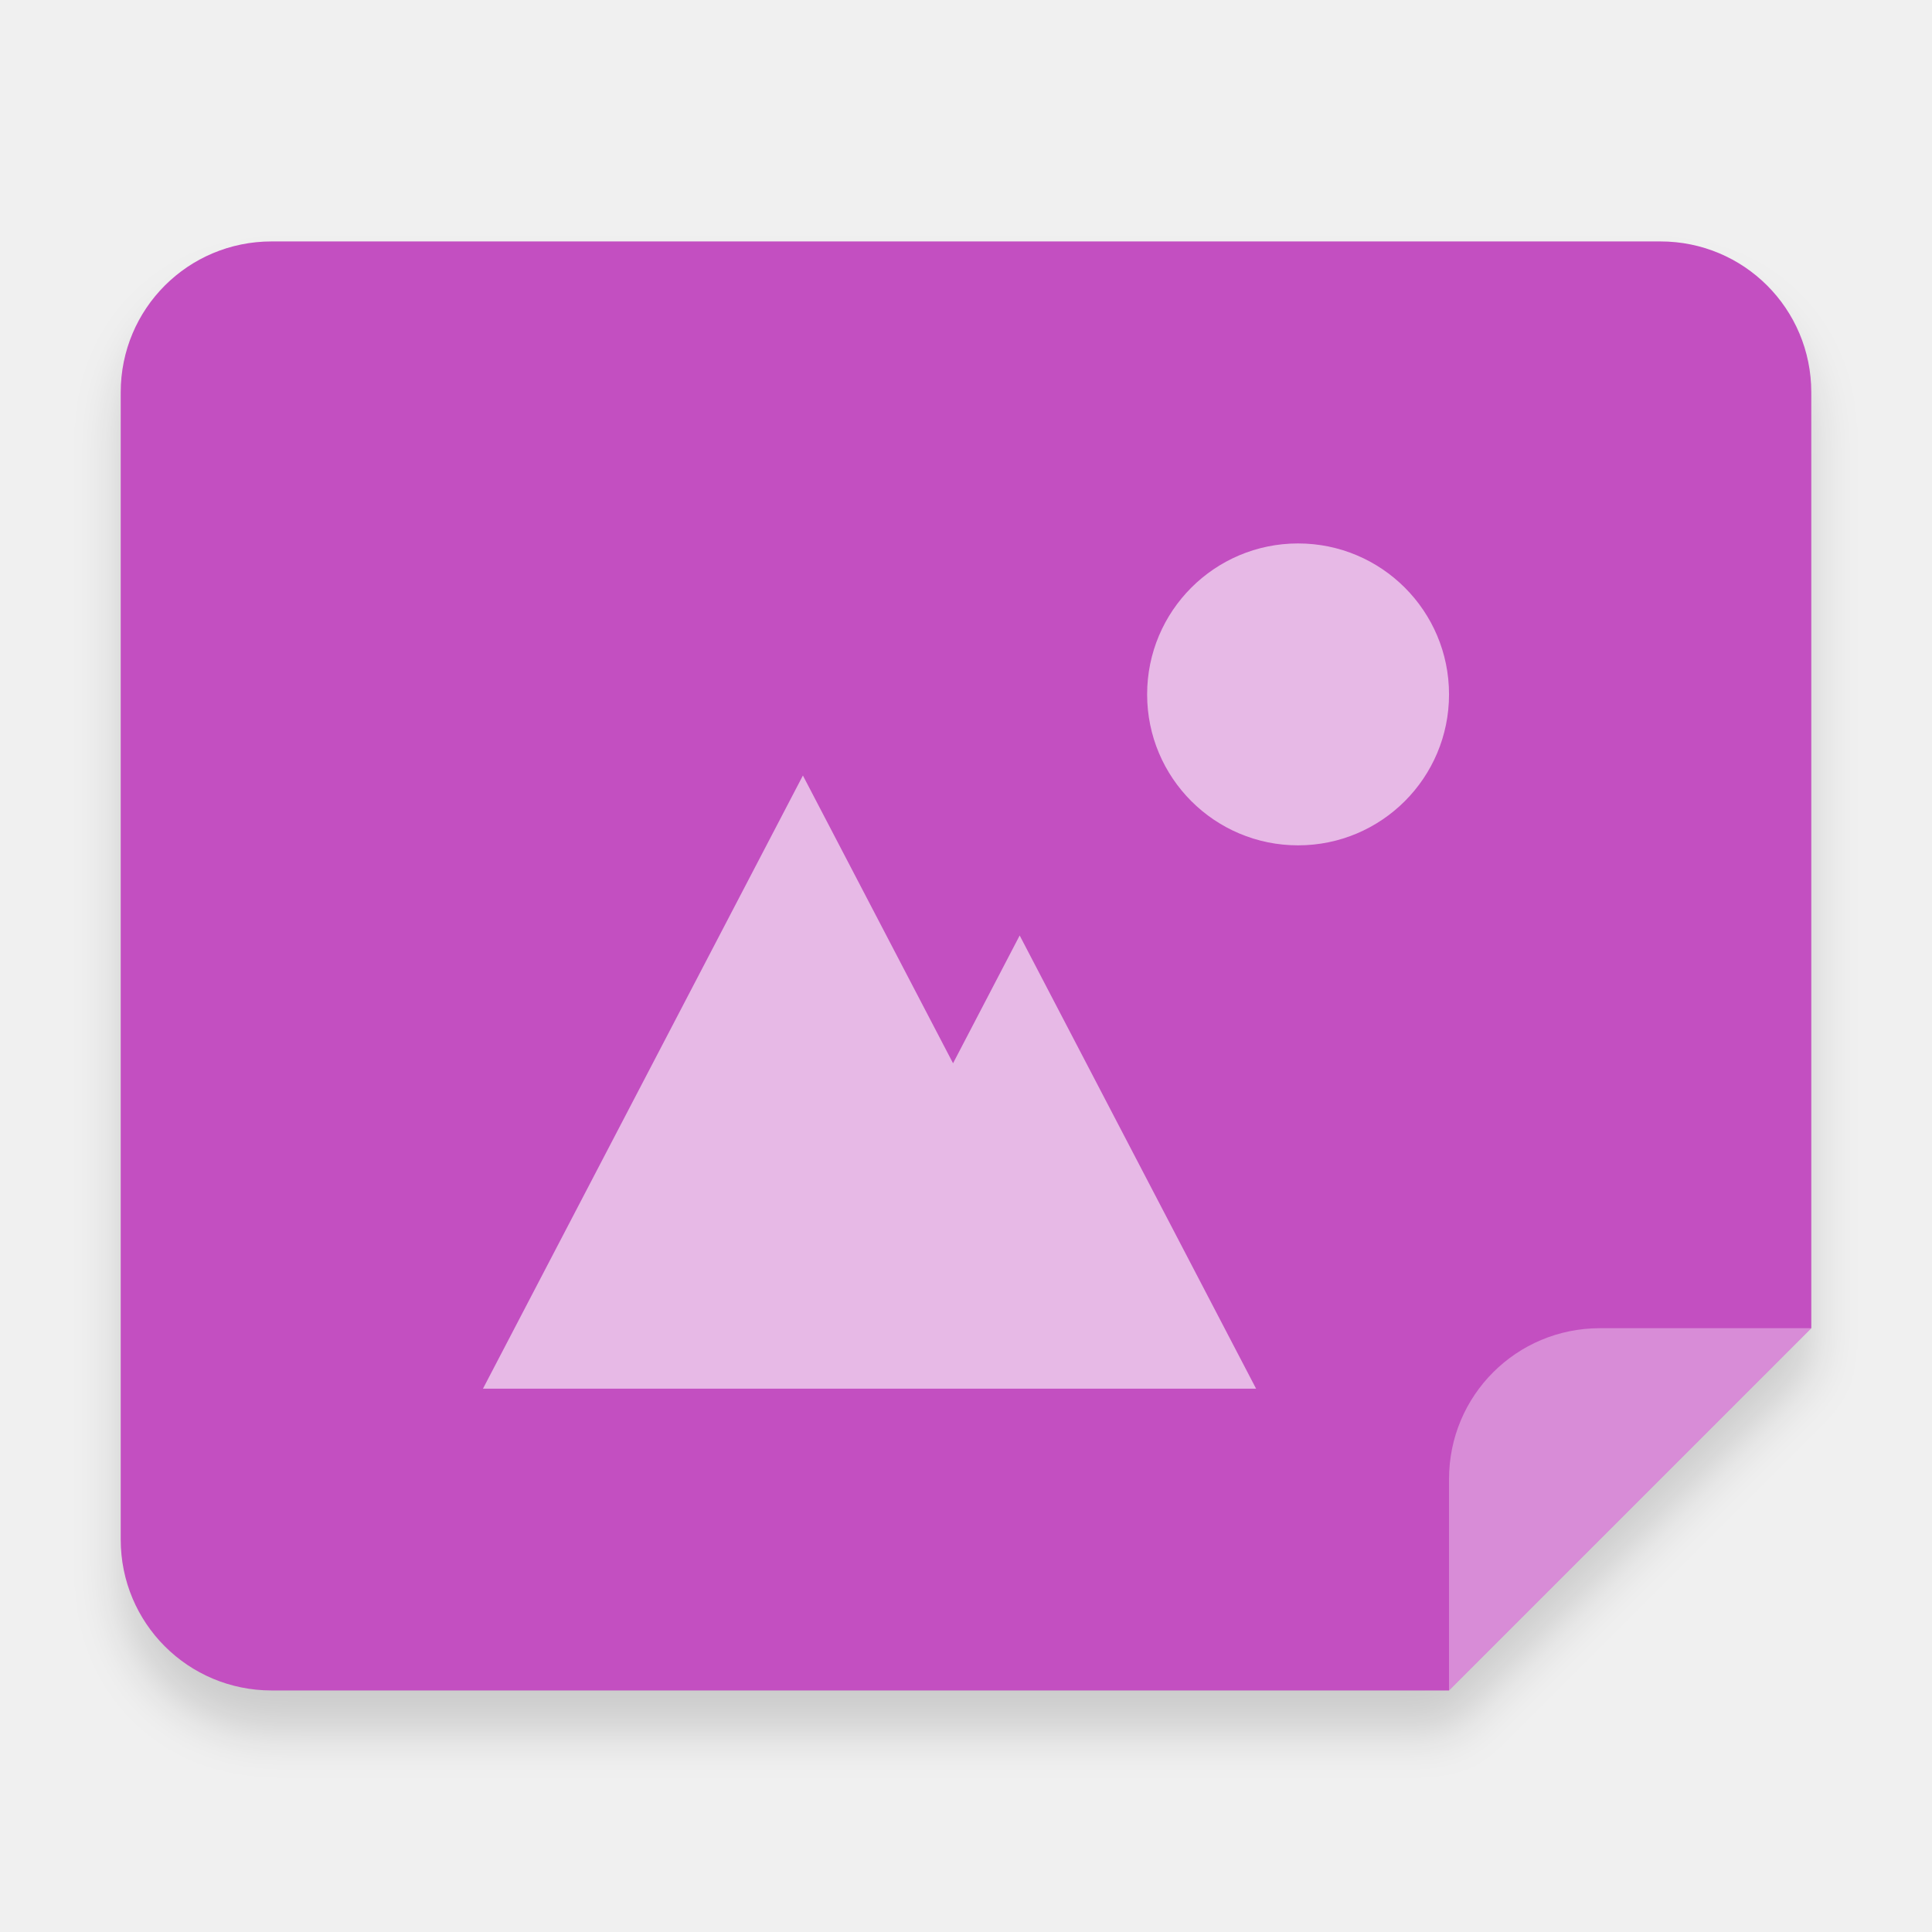
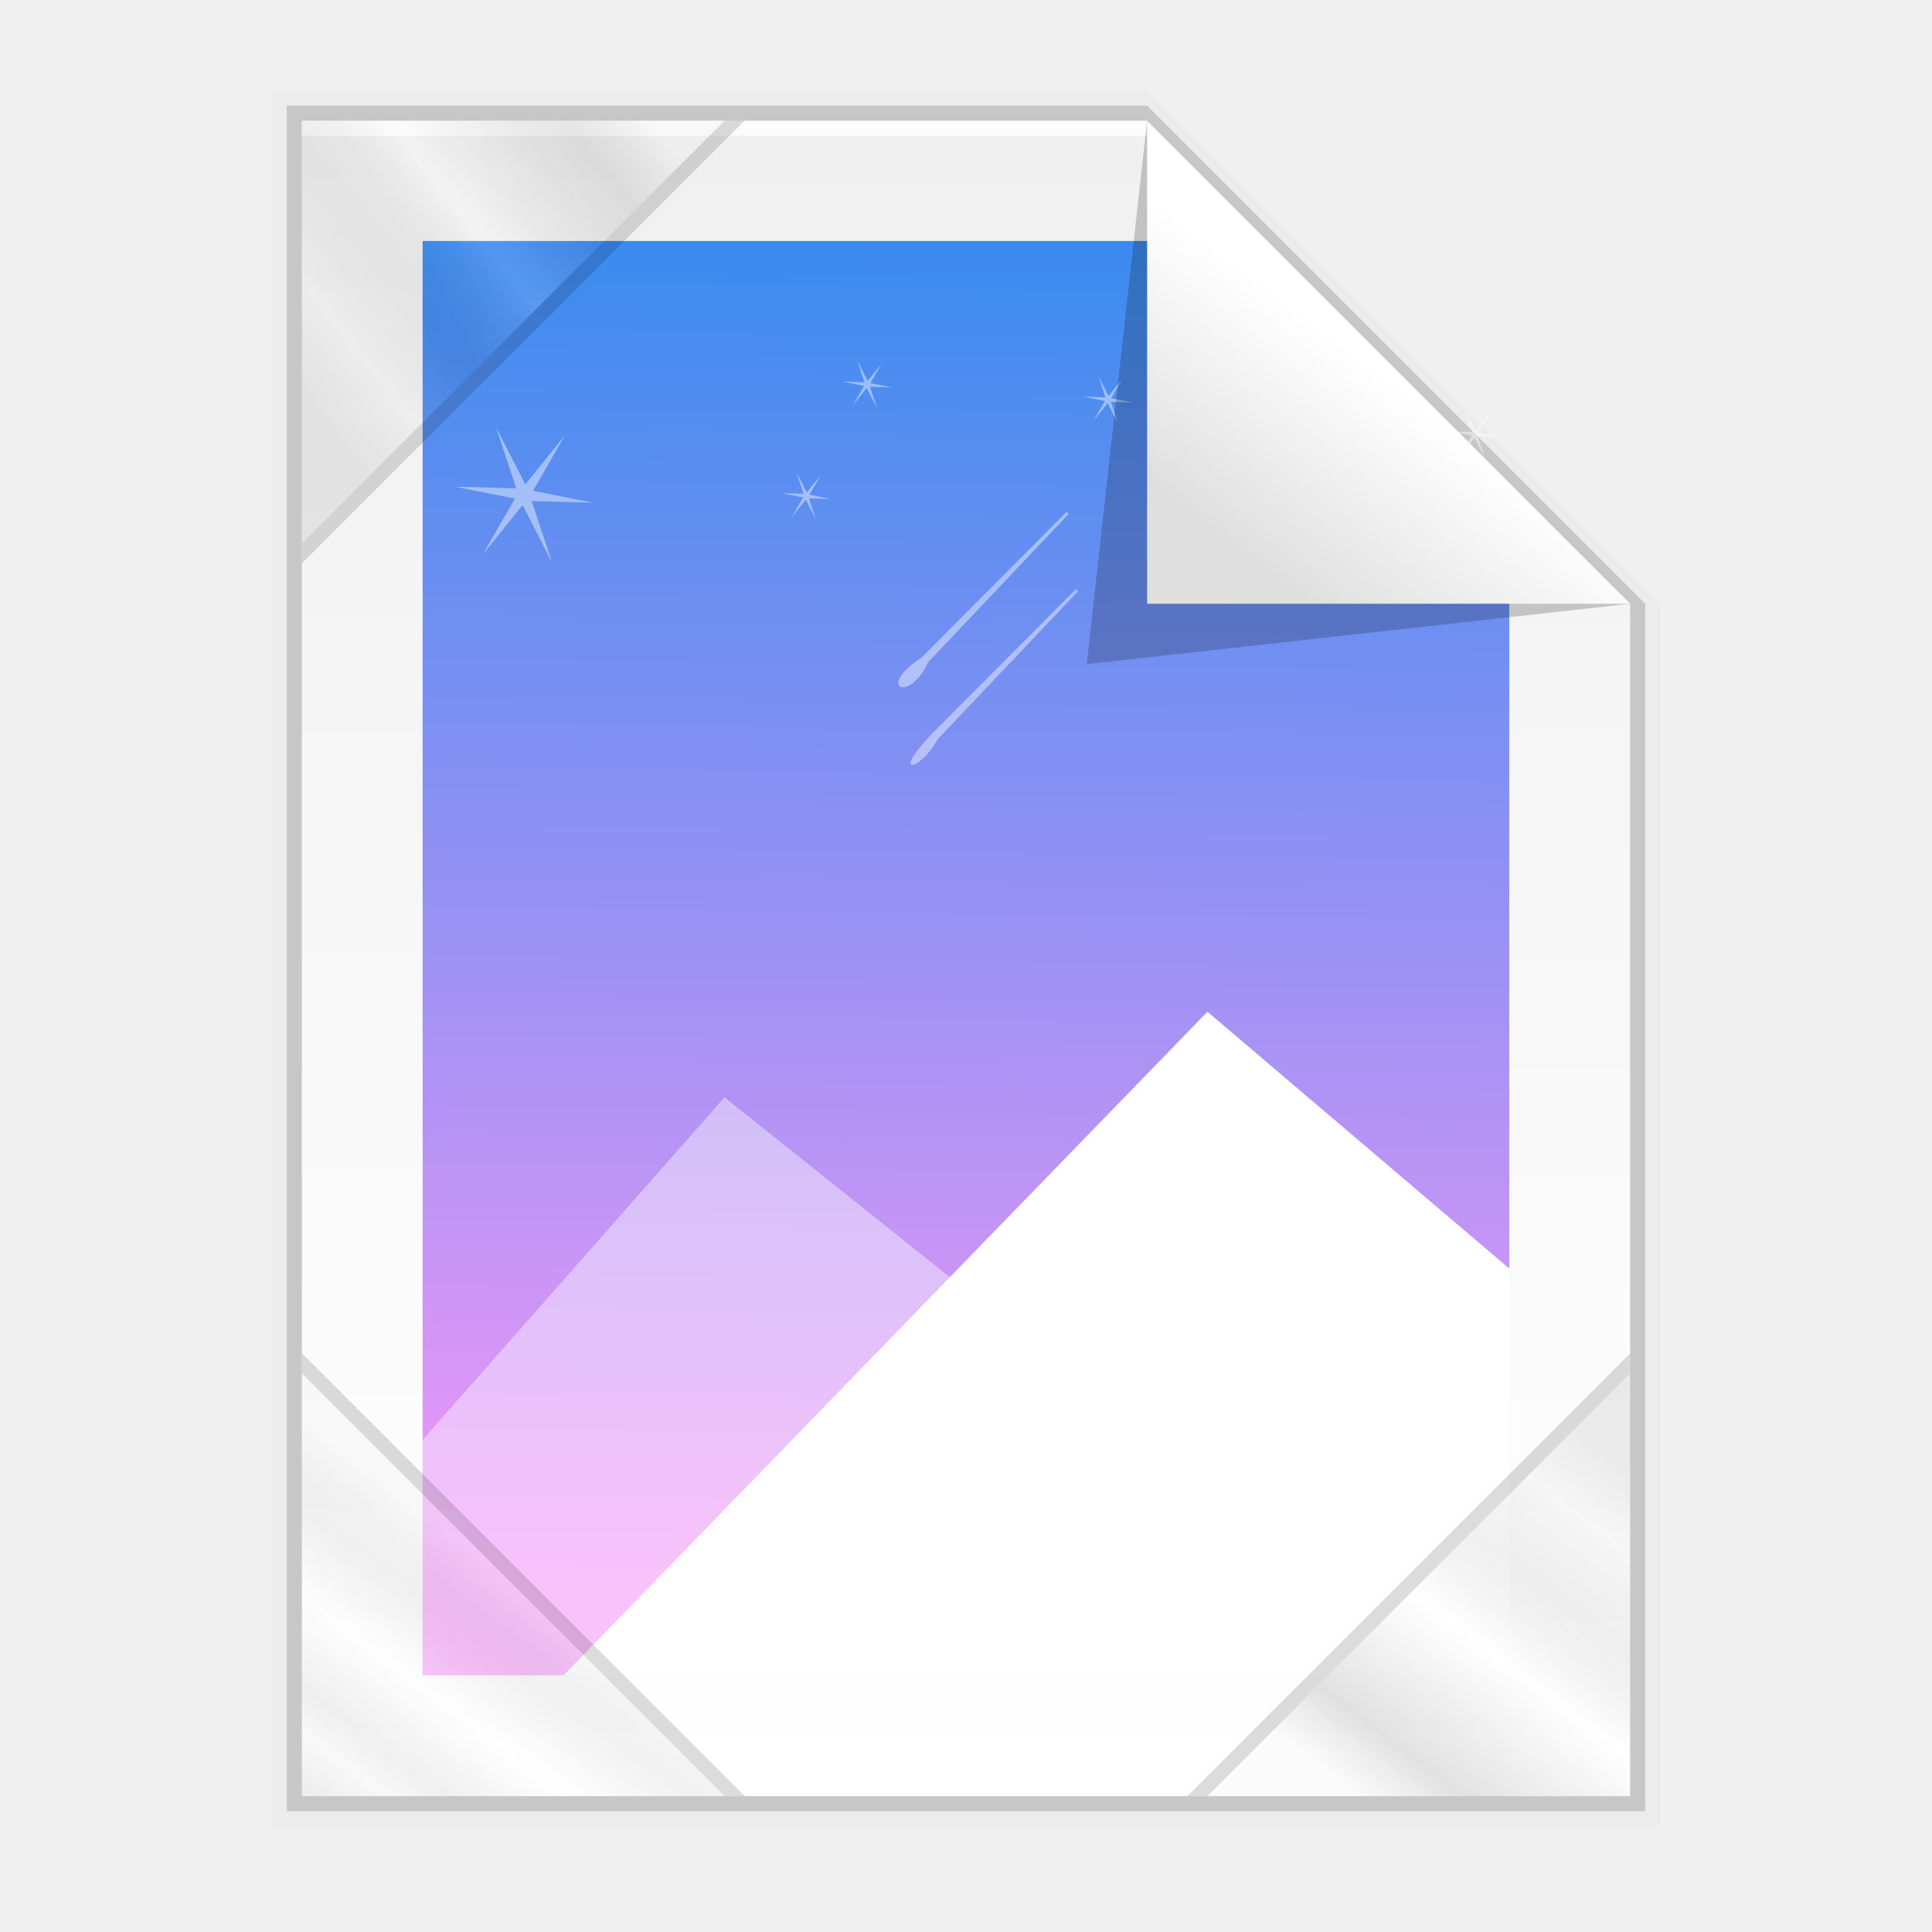
- <svg xmlns="http://www.w3.org/2000/svg" width="64" height="64" version="1.1" viewBox="0 0 16.933 16.933">
+ <svg xmlns="http://www.w3.org/2000/svg" xmlns:ns1="http://www.openswatchbook.org/uri/2009/osb" xmlns:xlink="http://www.w3.org/1999/xlink" height="128" viewBox="0 0 128 128" width="128">
  <defs>
-     <filter id="a" x="-.033" y="-.039" width="1.067" height="1.078" color-interpolation-filters="sRGB">
-       <feGaussianBlur stdDeviation="0.206" />
-     </filter>
+     <linearGradient id="l">
+       <stop offset="0" stop-color="#fe7dee" />
+       <stop offset="1" stop-color="#5390fe" />
+     </linearGradient>
+     <linearGradient id="g" ns1:paint="solid">
+       <stop offset="0" stop-opacity=".196" />
+     </linearGradient>
+     <linearGradient id="f" ns1:paint="solid">
+       <stop offset="0" stop-color="#fff" stop-opacity=".782" />
+     </linearGradient>
+     <linearGradient id="e" ns1:paint="solid">
+       <stop offset="0" stop-opacity=".018" />
+     </linearGradient>
+     <linearGradient id="d" ns1:paint="solid">
+       <stop offset="0" stop-opacity=".157" />
+     </linearGradient>
+     <linearGradient id="b">
+       <stop offset="0" stop-color="#fff" />
+       <stop offset="1" stop-color="#dfdfdf" />
+     </linearGradient>
+     <linearGradient id="a">
+       <stop offset="0" stop-color="#f0f0f0" />
+       <stop offset="1" stop-color="#fff" />
+     </linearGradient>
+     <linearGradient id="c">
+       <stop offset="0" stop-opacity="0" />
+       <stop offset="1" stop-opacity=".022" />
+     </linearGradient>
+     <linearGradient gradientTransform="translate(58.667 56.167) scale(1.33333)" xlink:href="#e" id="m" x1="125" y1="161.5" x2="195" y2="161.5" gradientUnits="userSpaceOnUse" />
+     <linearGradient gradientTransform="translate(58.667 56.167) scale(1.33333)" xlink:href="#d" id="n" x1="126" y1="161.5" x2="194" y2="161.5" gradientUnits="userSpaceOnUse" />
+     <linearGradient xlink:href="#a" id="o" gradientUnits="userSpaceOnUse" gradientTransform="matrix(2.92579 0 0 2.9282 201.838 201.731)" x1="24.117" y1="4.931" x2="24.058" y2="42.556" />
+     <linearGradient gradientTransform="translate(58.667 56.167) scale(1.33333)" xlink:href="#f" id="p" x1="127" y1="120.5" x2="169" y2="120.5" gradientUnits="userSpaceOnUse" />
+     <linearGradient gradientTransform="translate(58.667 56.167) scale(1.33333)" xlink:href="#g" id="r" x1="166" y1="133.472" x2="193" y2="133.472" gradientUnits="userSpaceOnUse" />
+     <linearGradient xlink:href="#b" id="s" gradientUnits="userSpaceOnUse" gradientTransform="matrix(3.34375 0 0 2.9282 188.009 201.41)" x1="33.094" y1="10.504" x2="29.904" y2="14.147" />
+     <linearGradient id="k">
+       <stop offset="0" stop-color="#f598f8" />
+       <stop offset="1" stop-color="#398bef" />
+     </linearGradient>
+     <linearGradient id="h">
+       <stop offset="0" stop-color="#d7d7d7" stop-opacity=".231" />
+       <stop offset=".146" stop-opacity=".199" />
+       <stop offset=".456" stop-color="#fff" stop-opacity=".251" />
+       <stop offset=".66" stop-opacity=".131" />
+       <stop offset=".834" stop-color="#a2a2a2" stop-opacity=".161" />
+       <stop offset="1" stop-opacity=".152" />
+     </linearGradient>
+     <linearGradient id="i">
+       <stop offset="0" stop-color="#d7d7d7" stop-opacity=".231" />
+       <stop offset=".231" stop-opacity=".11" />
+       <stop offset=".472" stop-color="#fff" stop-opacity=".147" />
+       <stop offset=".717" stop-opacity=".131" />
+       <stop offset=".834" stop-color="#a2a2a2" stop-opacity=".161" />
+       <stop offset="1" stop-opacity=".152" />
+     </linearGradient>
+     <linearGradient id="j">
+       <stop offset="0" stop-color="#d7d7d7" stop-opacity=".231" />
+       <stop offset=".146" stop-opacity=".257" />
+       <stop offset=".456" stop-color="#fff" stop-opacity=".251" />
+       <stop offset=".66" stop-opacity=".131" />
+       <stop offset=".834" stop-color="#a2a2a2" stop-opacity=".161" />
+       <stop offset="1" stop-opacity=".152" />
+     </linearGradient>
+     <linearGradient xlink:href="#h" id="t" gradientUnits="userSpaceOnUse" gradientTransform="matrix(1.1569 0 0 1.1569 -19.927 -18.829)" x1="142.626" y1="120.944" x2="127.746" y2="132.839" />
+     <linearGradient xlink:href="#i" id="u" gradientUnits="userSpaceOnUse" gradientTransform="matrix(0 -1.1569 1.1569 0 -11.829 349.927)" x1="137.107" y1="127.59" x2="127" y2="120" />
+     <linearGradient xlink:href="#j" id="v" gradientUnits="userSpaceOnUse" gradientTransform="matrix(-1.1569 0 0 -1.1569 339.927 341.829)" x1="139.48" y1="120.419" x2="128.375" y2="135.042" />
+     <linearGradient xlink:href="#k" id="q" x1="23.375" y1="41.2" x2="23.566" y2="13.14" gradientUnits="userSpaceOnUse" gradientTransform="matrix(1.69448 0 0 3.19739 231.328 181.675)" />
  </defs>
-   <path d="m15.875 3.798c0-0.733-0.59-1.323-1.323-1.323h-12.171c-0.733 0-1.323 0.59-1.323 1.323v10.054c0 0.733 0.59 1.323 1.323 1.323h10.319l3.175-3.175z" fill-rule="evenodd" filter="url(#a)" opacity=".15" stroke-width=".265" style="paint-order:stroke fill markers" />
-   <path d="m15.875 3.439c0-0.733-0.59-1.323-1.323-1.323h-12.171c-0.733 0-1.323 0.59-1.323 1.323v10.054c0 0.733 0.59 1.323 1.323 1.323h10.319l3.175-3.175z" fill="#c34fc1" fill-rule="evenodd" stroke-width=".265" style="paint-order:stroke fill markers" />
-   <g fill="#fff">
-     <path d="m12.7 14.816 3.175-3.175h-1.852c-0.733 0-1.323 0.59-1.323 1.323z" fill-rule="evenodd" opacity=".35" style="paint-order:stroke fill markers" />
-     <path d="m7.037 6.797-2.804 5.374h6.776l-2.072-3.972-0.584 1.12z" color="#000000" opacity=".6" />
-     <path d="m11.377 4.763c-0.731 0-1.323 0.592-1.323 1.323 0 0.731 0.592 1.323 1.323 1.323 0.731 0 1.323-0.592 1.323-1.323 0-0.731-0.592-1.323-1.323-1.323z" color="#000000" opacity=".6" />
+   <path d="M226 214h58l34 34v81h-92z" style="isolation:auto;mix-blend-mode:normal;marker:none" color="#000" overflow="visible" fill="url(#m)" stroke-width="1.172" paint-order="fill markers stroke" transform="translate(-208 -208)" />
+   <path style="isolation:auto;mix-blend-mode:normal;marker:none" d="M227 215h57l33 33v80h-90z" color="#000" overflow="visible" fill="url(#n)" stroke-width="1.136" paint-order="fill markers stroke" transform="translate(-208 -208)" />
+   <path d="M228 216h56l32 32v79h-88V216z" style="isolation:auto;mix-blend-mode:normal;marker:none" color="#000" overflow="visible" fill="url(#o)" stroke-width="1.105" paint-order="fill markers stroke" transform="translate(-208 -208)" />
+   <path style="isolation:auto;mix-blend-mode:normal;marker:none" d="M228 216h56v1h-56z" color="#000" display="block" overflow="visible" fill="url(#p)" stroke-width=".267" paint-order="fill markers stroke" transform="translate(-208 -208)" />
+   <path style="isolation:auto;mix-blend-mode:normal;marker:none" d="M236 223.969h53.577l18.415 18.219v76.806H236z" color="#000" overflow="visible" fill="url(#q)" stroke-width="2.137" transform="translate(-208 -208)" />
+   <path style="isolation:auto;mix-blend-mode:normal;marker:none" d="M56.804 23.9l.47 1.426-1.427-.04 1.399.282-.747 1.294.924-1.145.685 1.334-.47-1.426 1.426.04-1.398-.282.747-1.294-.924 1.145zm15.962 1l.47 1.422-1.427-.035 1.394.277-.742 1.299.924-1.15.684 1.334-.47-1.426 1.427.04-1.398-.277.746-1.299-.928 1.15zm15.677 1.997l.47 1.426-1.427-.04 1.398.281-.746 1.295.928-1.145.68 1.333-.47-1.426 1.427.035-1.394-.276.742-1.294-.923 1.145zm8.636.299l.475 1.426-1.427-.04 1.394.28-.747 1.295.928-1.145.68 1.334-.47-1.426 1.428.04-1.394-.281.742-1.295-.924 1.145zm-64.213 1.11l1.336 4.045-4.05-.105 3.964.79L32 36.715l2.627-3.255 1.939 3.787-1.34-4.05 4.053.11-3.963-.79 2.116-3.682-2.628 3.256zm19.9 2.983l.475 1.426-1.427-.035 1.394.277-.747 1.294.928-1.145.68 1.334-.47-1.426 1.428.04-1.394-.282.742-1.294-.924 1.145zm17.9 2.62l-9.597 9.644c-3.081 1.978-.856 3.11.445.294l9.284-9.79zm.615 5.124l-9.598 9.644c-2.769 2.94-.632 2.311.446.294l9.284-9.788z" color="#000" display="block" overflow="visible" fill="#fff" fill-opacity=".435" stroke-width="1.292" />
+   <path d="M284 216l32 32-36 4z" fill="url(#r)" fill-rule="evenodd" stroke-width="2.927" transform="translate(-208 -208)" />
+   <path d="M284 216l32 32h-32z" fill="url(#s)" fill-rule="evenodd" stroke-width="3.129" transform="translate(-208 -208)" />
+   <g color="#000" fill="#fff" stroke-width=".516" stroke-opacity=".168">
+     <path style="isolation:auto;mix-blend-mode:normal;marker:none" d="M47.999 72.702l47.997 38.295H28V95.395z" overflow="visible" fill-opacity=".414" paint-order="markers stroke fill" />
+     <path d="M79.997 67.029l19.999 17.02v26.948H37.333z" style="isolation:auto;mix-blend-mode:normal;marker:none" overflow="visible" paint-order="markers stroke fill" />
+   </g>
+   <g opacity=".452" color="#000">
+     <path style="isolation:auto;mix-blend-mode:normal;marker:none" d="M20.005 35.993L48.003 7.995h1.333L20.005 37.327z" display="block" overflow="visible" fill-opacity=".304" stroke-width="1.108" paint-order="fill markers stroke" />
+     <path d="M127 120h21l-21 21z" style="isolation:auto;mix-blend-mode:normal;marker:none" display="block" overflow="visible" fill="url(#t)" stroke-width="1.032" paint-order="fill markers stroke" transform="matrix(1.33327 0 0 1.33327 -149.32 -151.997)" />
+     <path d="M48.003 118.993L20.005 90.995v-1.333l29.331 29.331z" style="isolation:auto;mix-blend-mode:normal;marker:none" display="block" overflow="visible" fill-opacity=".304" stroke-width="1.108" paint-order="fill markers stroke" />
+     <path style="isolation:auto;mix-blend-mode:normal;marker:none" d="M127 203.253v-21l21 21z" display="block" overflow="visible" fill="url(#u)" stroke-width="1.032" paint-order="fill markers stroke" transform="matrix(1.33327 0 0 1.33327 -149.32 -151.997)" />
+     <path style="isolation:auto;mix-blend-mode:normal;marker:none" d="M108 90.995l-27.999 27.998h-1.333L108 89.662z" display="block" overflow="visible" fill-opacity=".304" stroke-width="1.108" paint-order="fill markers stroke" />
+     <path d="M193 203.253h-21l21-21z" style="isolation:auto;mix-blend-mode:normal;marker:none" display="block" overflow="visible" fill="url(#v)" stroke-width="1.032" paint-order="fill markers stroke" transform="matrix(1.33327 0 0 1.33327 -149.32 -151.997)" />
  </g>
</svg>
